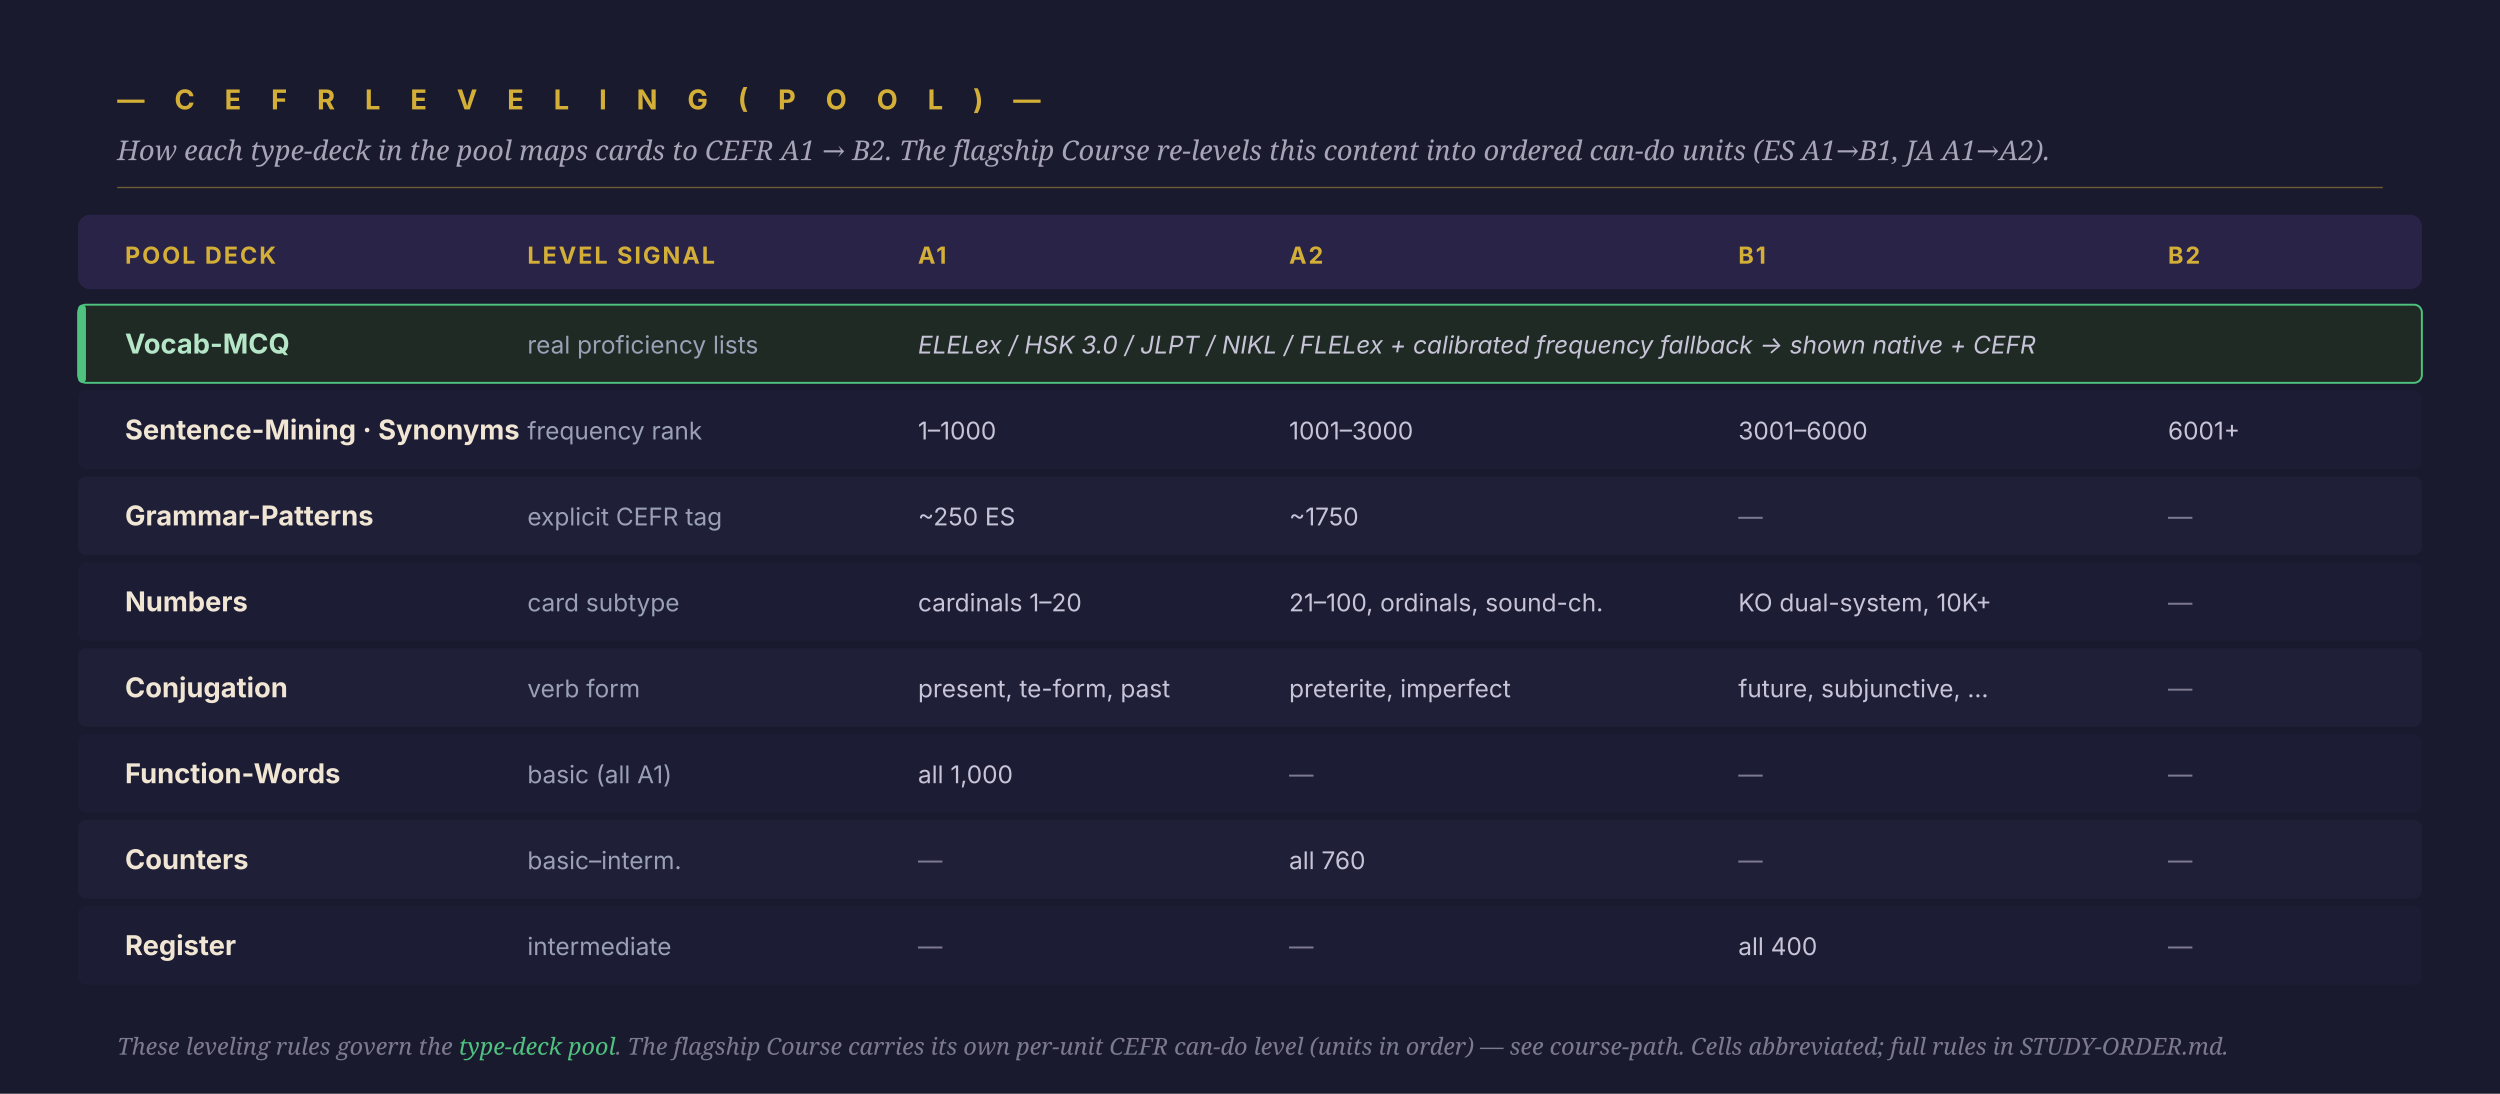
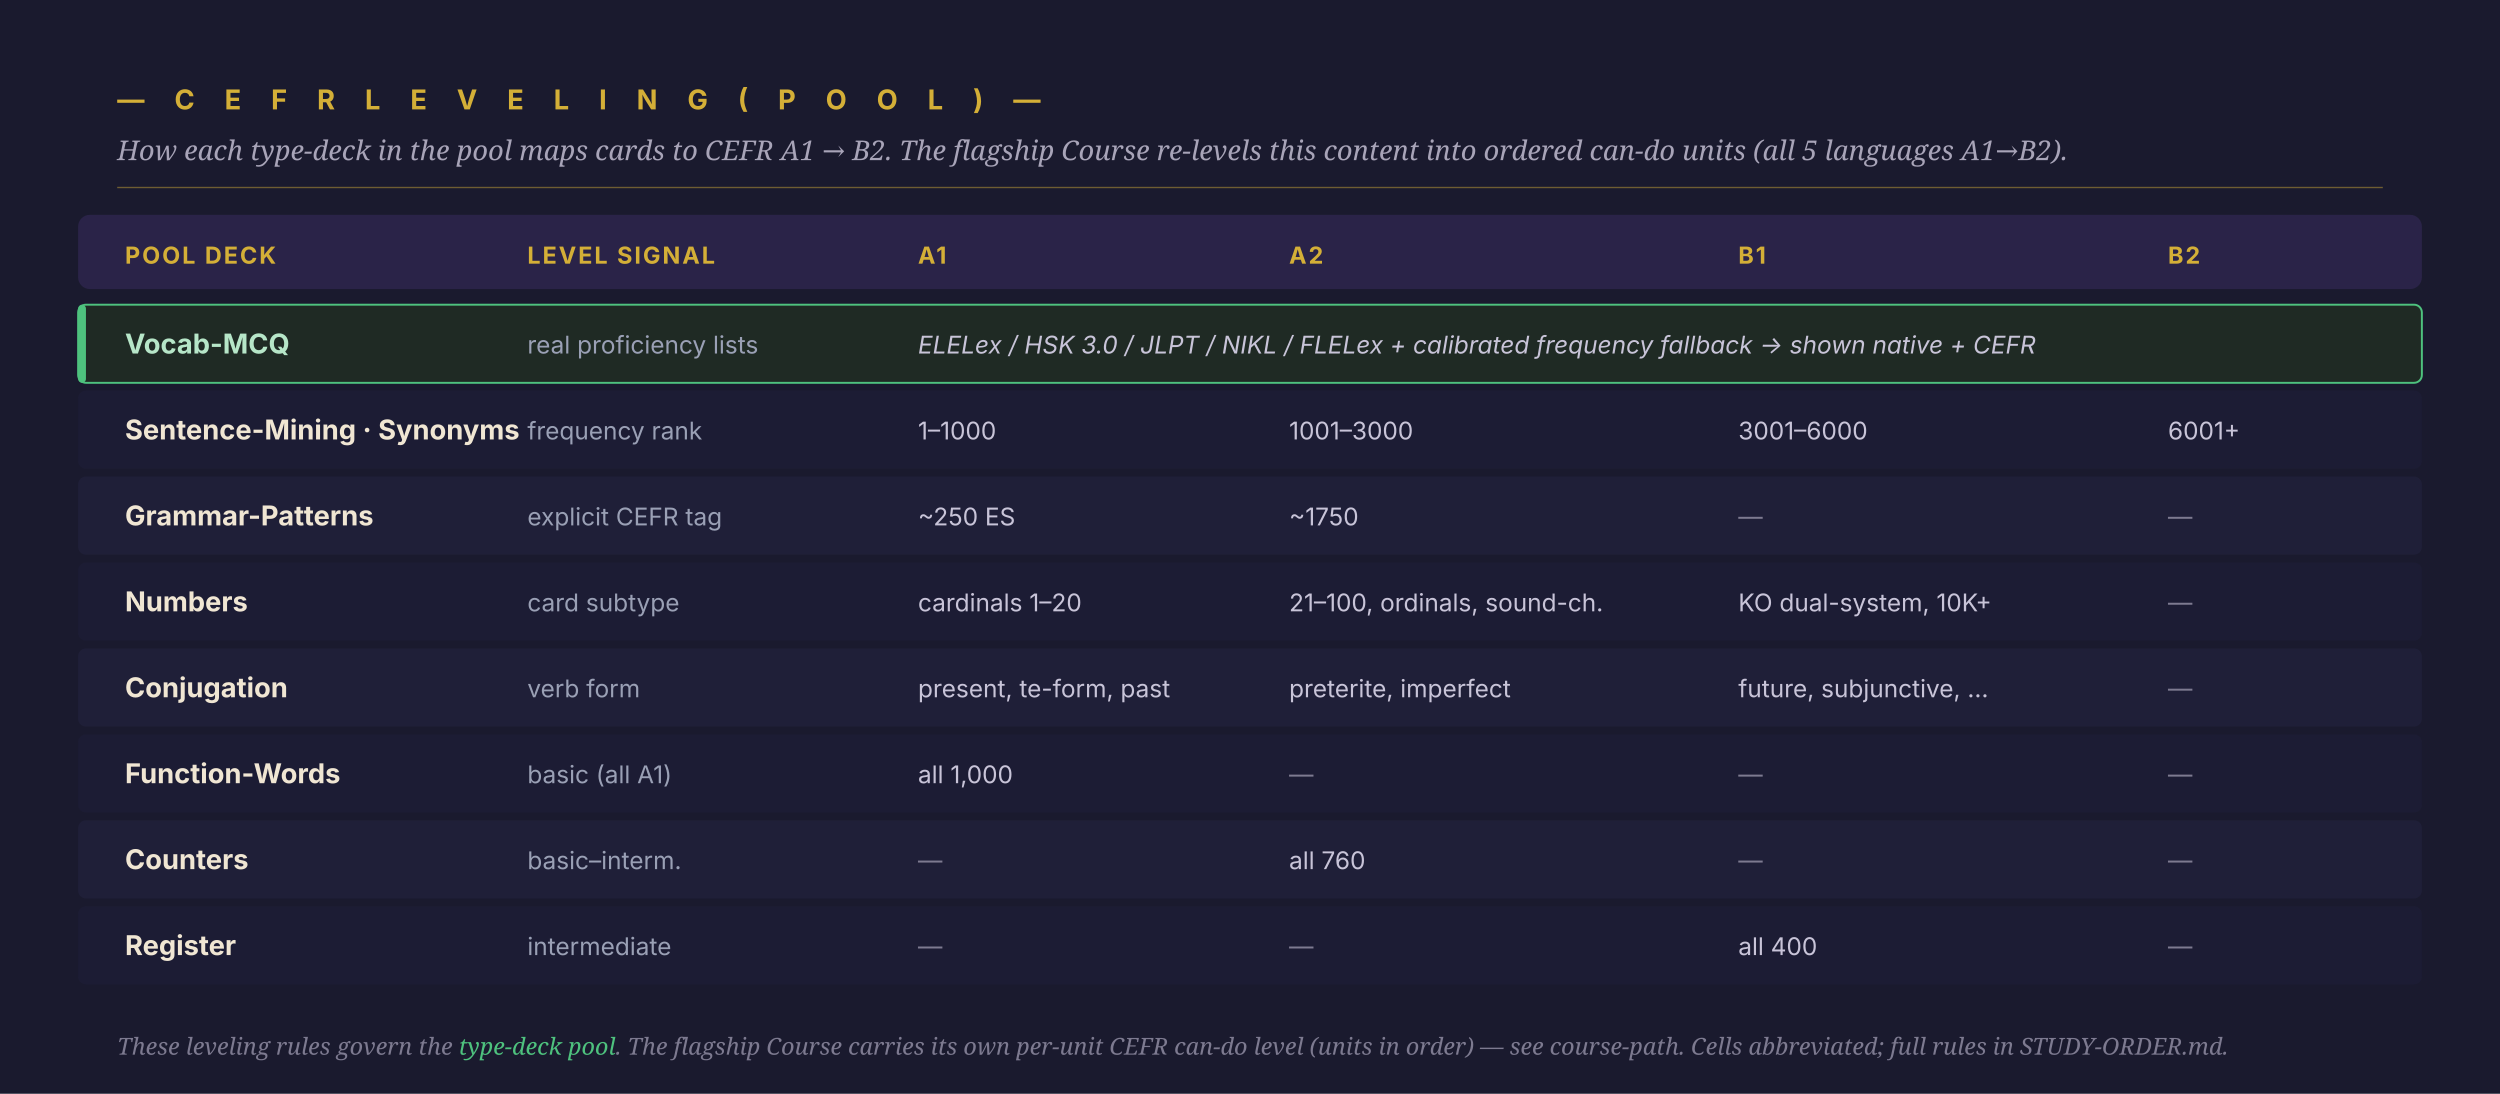
<svg xmlns="http://www.w3.org/2000/svg" viewBox="0 0 1280 560" width="1280" height="560">
  <rect width="1280" height="560" fill="#1a1a2e" />
  <text x="60" y="56" font-family="Inter, 'Segoe UI', sans-serif" font-size="14" font-weight="700" fill="#d4af37" letter-spacing="6">— C E F R   L E V E L I N G   ( P O O L ) —</text>
-   <text x="60" y="82" font-family="Georgia, serif" font-size="14" font-style="italic" fill="#a8a4b8">How each type-deck in the pool maps cards to CEFR A1 → B2. The flagship Course re-levels this content into ordered can-do units (ES A1→B1, JA A1→A2).</text>
+   <text x="60" y="82" font-family="Georgia, serif" font-size="14" font-style="italic" fill="#a8a4b8">How each type-deck in the pool maps cards to CEFR A1 → B2. The flagship Course re-levels this content into ordered can-do units (all 5 languages A1→B2).</text>
  <line x1="60" y1="96" x2="1220" y2="96" stroke="#d4af37" stroke-width="0.7" opacity="0.45" />
  <g transform="translate(40 110)">
    <rect width="1200" height="38" rx="6" fill="#2a2348" />
    <text x="24" y="25" font-family="Inter, sans-serif" font-size="12" font-weight="700" fill="#d4af37" letter-spacing="1">POOL DECK</text>
    <text x="230" y="25" font-family="Inter, sans-serif" font-size="12" font-weight="700" fill="#d4af37" letter-spacing="1">LEVEL SIGNAL</text>
    <text x="430" y="25" font-family="Inter, sans-serif" font-size="12" font-weight="700" fill="#d4af37" letter-spacing="1">A1</text>
    <text x="620" y="25" font-family="Inter, sans-serif" font-size="12" font-weight="700" fill="#d4af37" letter-spacing="1">A2</text>
    <text x="850" y="25" font-family="Inter, sans-serif" font-size="12" font-weight="700" fill="#d4af37" letter-spacing="1">B1</text>
    <text x="1070" y="25" font-family="Inter, sans-serif" font-size="12" font-weight="700" fill="#d4af37" letter-spacing="1">B2</text>
  </g>
  <g font-family="Inter, sans-serif" font-size="12.5">
    <g transform="translate(40 156)">
      <rect width="1200" height="40" rx="4" fill="#1f2a24" stroke="#4ec27e" stroke-width="1" />
      <rect width="4" height="40" rx="2" fill="#4ec27e" />
      <text x="24" y="25" fill="#b6e6c8" font-weight="700" font-size="14">Vocab-MCQ</text>
      <text x="230" y="25" fill="#9aa0b5">real proficiency lists</text>
      <text x="430" y="25" fill="#c8c4d8" font-style="italic">ELELex / HSK 3.0 / JLPT / NIKL / FLELex + calibrated frequency fallback → shown native + CEFR</text>
    </g>
    <g transform="translate(40 200)">
      <rect width="1200" height="40" rx="4" fill="#1c1c34" />
      <text x="24" y="25" fill="#f0e6d3" font-weight="700" font-size="14">Sentence-Mining · Synonyms</text>
      <text x="230" y="25" fill="#9aa0b5">frequency rank</text>
      <text x="430" y="25" fill="#c8c4d8">1–1000</text>
      <text x="620" y="25" fill="#c8c4d8">1001–3000</text>
      <text x="850" y="25" fill="#c8c4d8">3001–6000</text>
      <text x="1070" y="25" fill="#c8c4d8">6001+</text>
    </g>
    <g transform="translate(40 244)">
      <rect width="1200" height="40" rx="4" fill="#1f1f38" />
      <text x="24" y="25" fill="#f0e6d3" font-weight="700" font-size="14">Grammar-Patterns</text>
      <text x="230" y="25" fill="#9aa0b5">explicit CEFR tag</text>
      <text x="430" y="25" fill="#c8c4d8">~250 ES</text>
      <text x="620" y="25" fill="#c8c4d8">~1750</text>
      <text x="850" y="25" fill="#7d7a90">—</text>
      <text x="1070" y="25" fill="#7d7a90">—</text>
    </g>
    <g transform="translate(40 288)">
      <rect width="1200" height="40" rx="4" fill="#1c1c34" />
      <text x="24" y="25" fill="#f0e6d3" font-weight="700" font-size="14">Numbers</text>
      <text x="230" y="25" fill="#9aa0b5">card subtype</text>
      <text x="430" y="25" fill="#c8c4d8">cardinals 1–20</text>
      <text x="620" y="25" fill="#c8c4d8">21–100, ordinals, sound-ch.</text>
      <text x="850" y="25" fill="#c8c4d8">KO dual-system, 10K+</text>
      <text x="1070" y="25" fill="#7d7a90">—</text>
    </g>
    <g transform="translate(40 332)">
      <rect width="1200" height="40" rx="4" fill="#1f1f38" />
      <text x="24" y="25" fill="#f0e6d3" font-weight="700" font-size="14">Conjugation</text>
      <text x="230" y="25" fill="#9aa0b5">verb form</text>
      <text x="430" y="25" fill="#c8c4d8">present, te-form, past</text>
      <text x="620" y="25" fill="#c8c4d8">preterite, imperfect</text>
      <text x="850" y="25" fill="#c8c4d8">future, subjunctive, …</text>
      <text x="1070" y="25" fill="#7d7a90">—</text>
    </g>
    <g transform="translate(40 376)">
      <rect width="1200" height="40" rx="4" fill="#1c1c34" />
      <text x="24" y="25" fill="#f0e6d3" font-weight="700" font-size="14">Function-Words</text>
      <text x="230" y="25" fill="#9aa0b5">basic (all A1)</text>
      <text x="430" y="25" fill="#c8c4d8">all 1,000</text>
      <text x="620" y="25" fill="#7d7a90">—</text>
      <text x="850" y="25" fill="#7d7a90">—</text>
      <text x="1070" y="25" fill="#7d7a90">—</text>
    </g>
    <g transform="translate(40 420)">
      <rect width="1200" height="40" rx="4" fill="#1f1f38" />
      <text x="24" y="25" fill="#f0e6d3" font-weight="700" font-size="14">Counters</text>
      <text x="230" y="25" fill="#9aa0b5">basic–interm.</text>
      <text x="430" y="25" fill="#7d7a90">—</text>
      <text x="620" y="25" fill="#c8c4d8">all 760</text>
      <text x="850" y="25" fill="#7d7a90">—</text>
      <text x="1070" y="25" fill="#7d7a90">—</text>
    </g>
    <g transform="translate(40 464)">
      <rect width="1200" height="40" rx="4" fill="#1c1c34" />
      <text x="24" y="25" fill="#f0e6d3" font-weight="700" font-size="14">Register</text>
      <text x="230" y="25" fill="#9aa0b5">intermediate</text>
      <text x="430" y="25" fill="#7d7a90">—</text>
      <text x="620" y="25" fill="#7d7a90">—</text>
      <text x="850" y="25" fill="#c8c4d8">all 400</text>
      <text x="1070" y="25" fill="#7d7a90">—</text>
    </g>
  </g>
  <text x="60" y="540" font-family="Georgia, serif" font-size="12" font-style="italic" fill="#7d7a90">These leveling rules govern the <tspan fill="#4ec27e">type-deck pool</tspan>. The flagship Course carries its own per-unit CEFR can-do level (units in order) — see course-path. Cells abbreviated; full rules in STUDY-ORDER.md.</text>
</svg>
